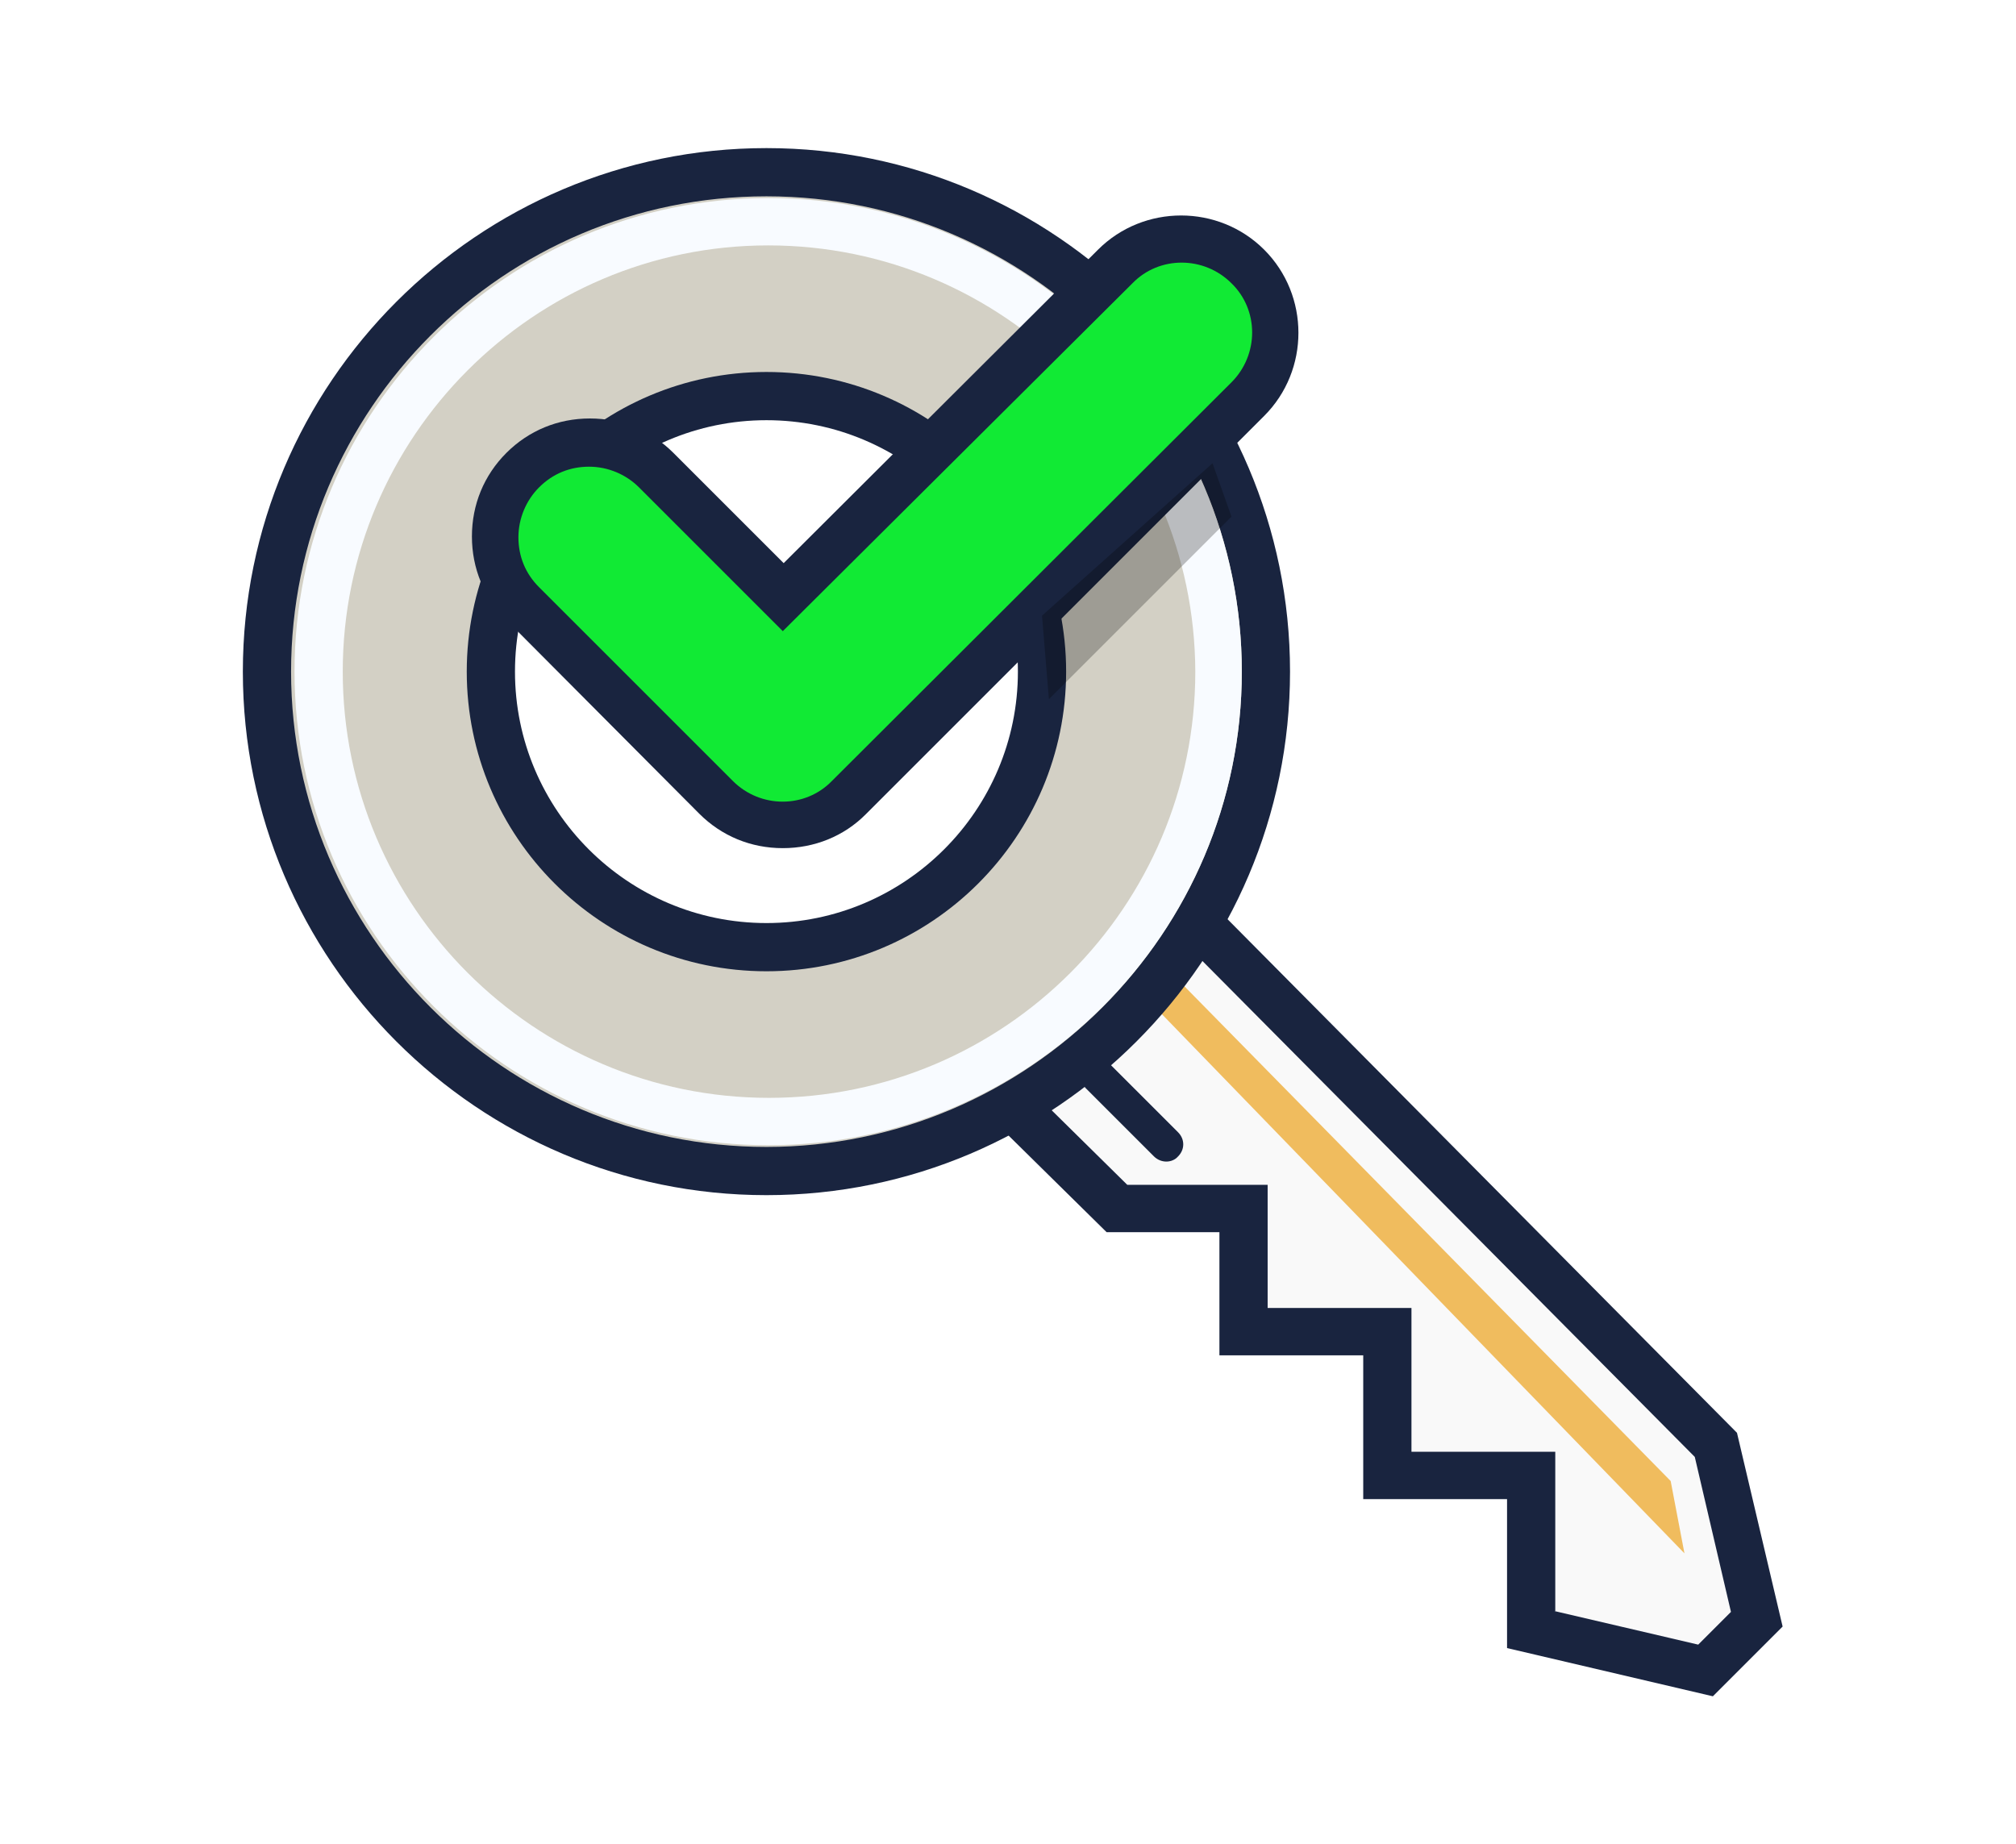
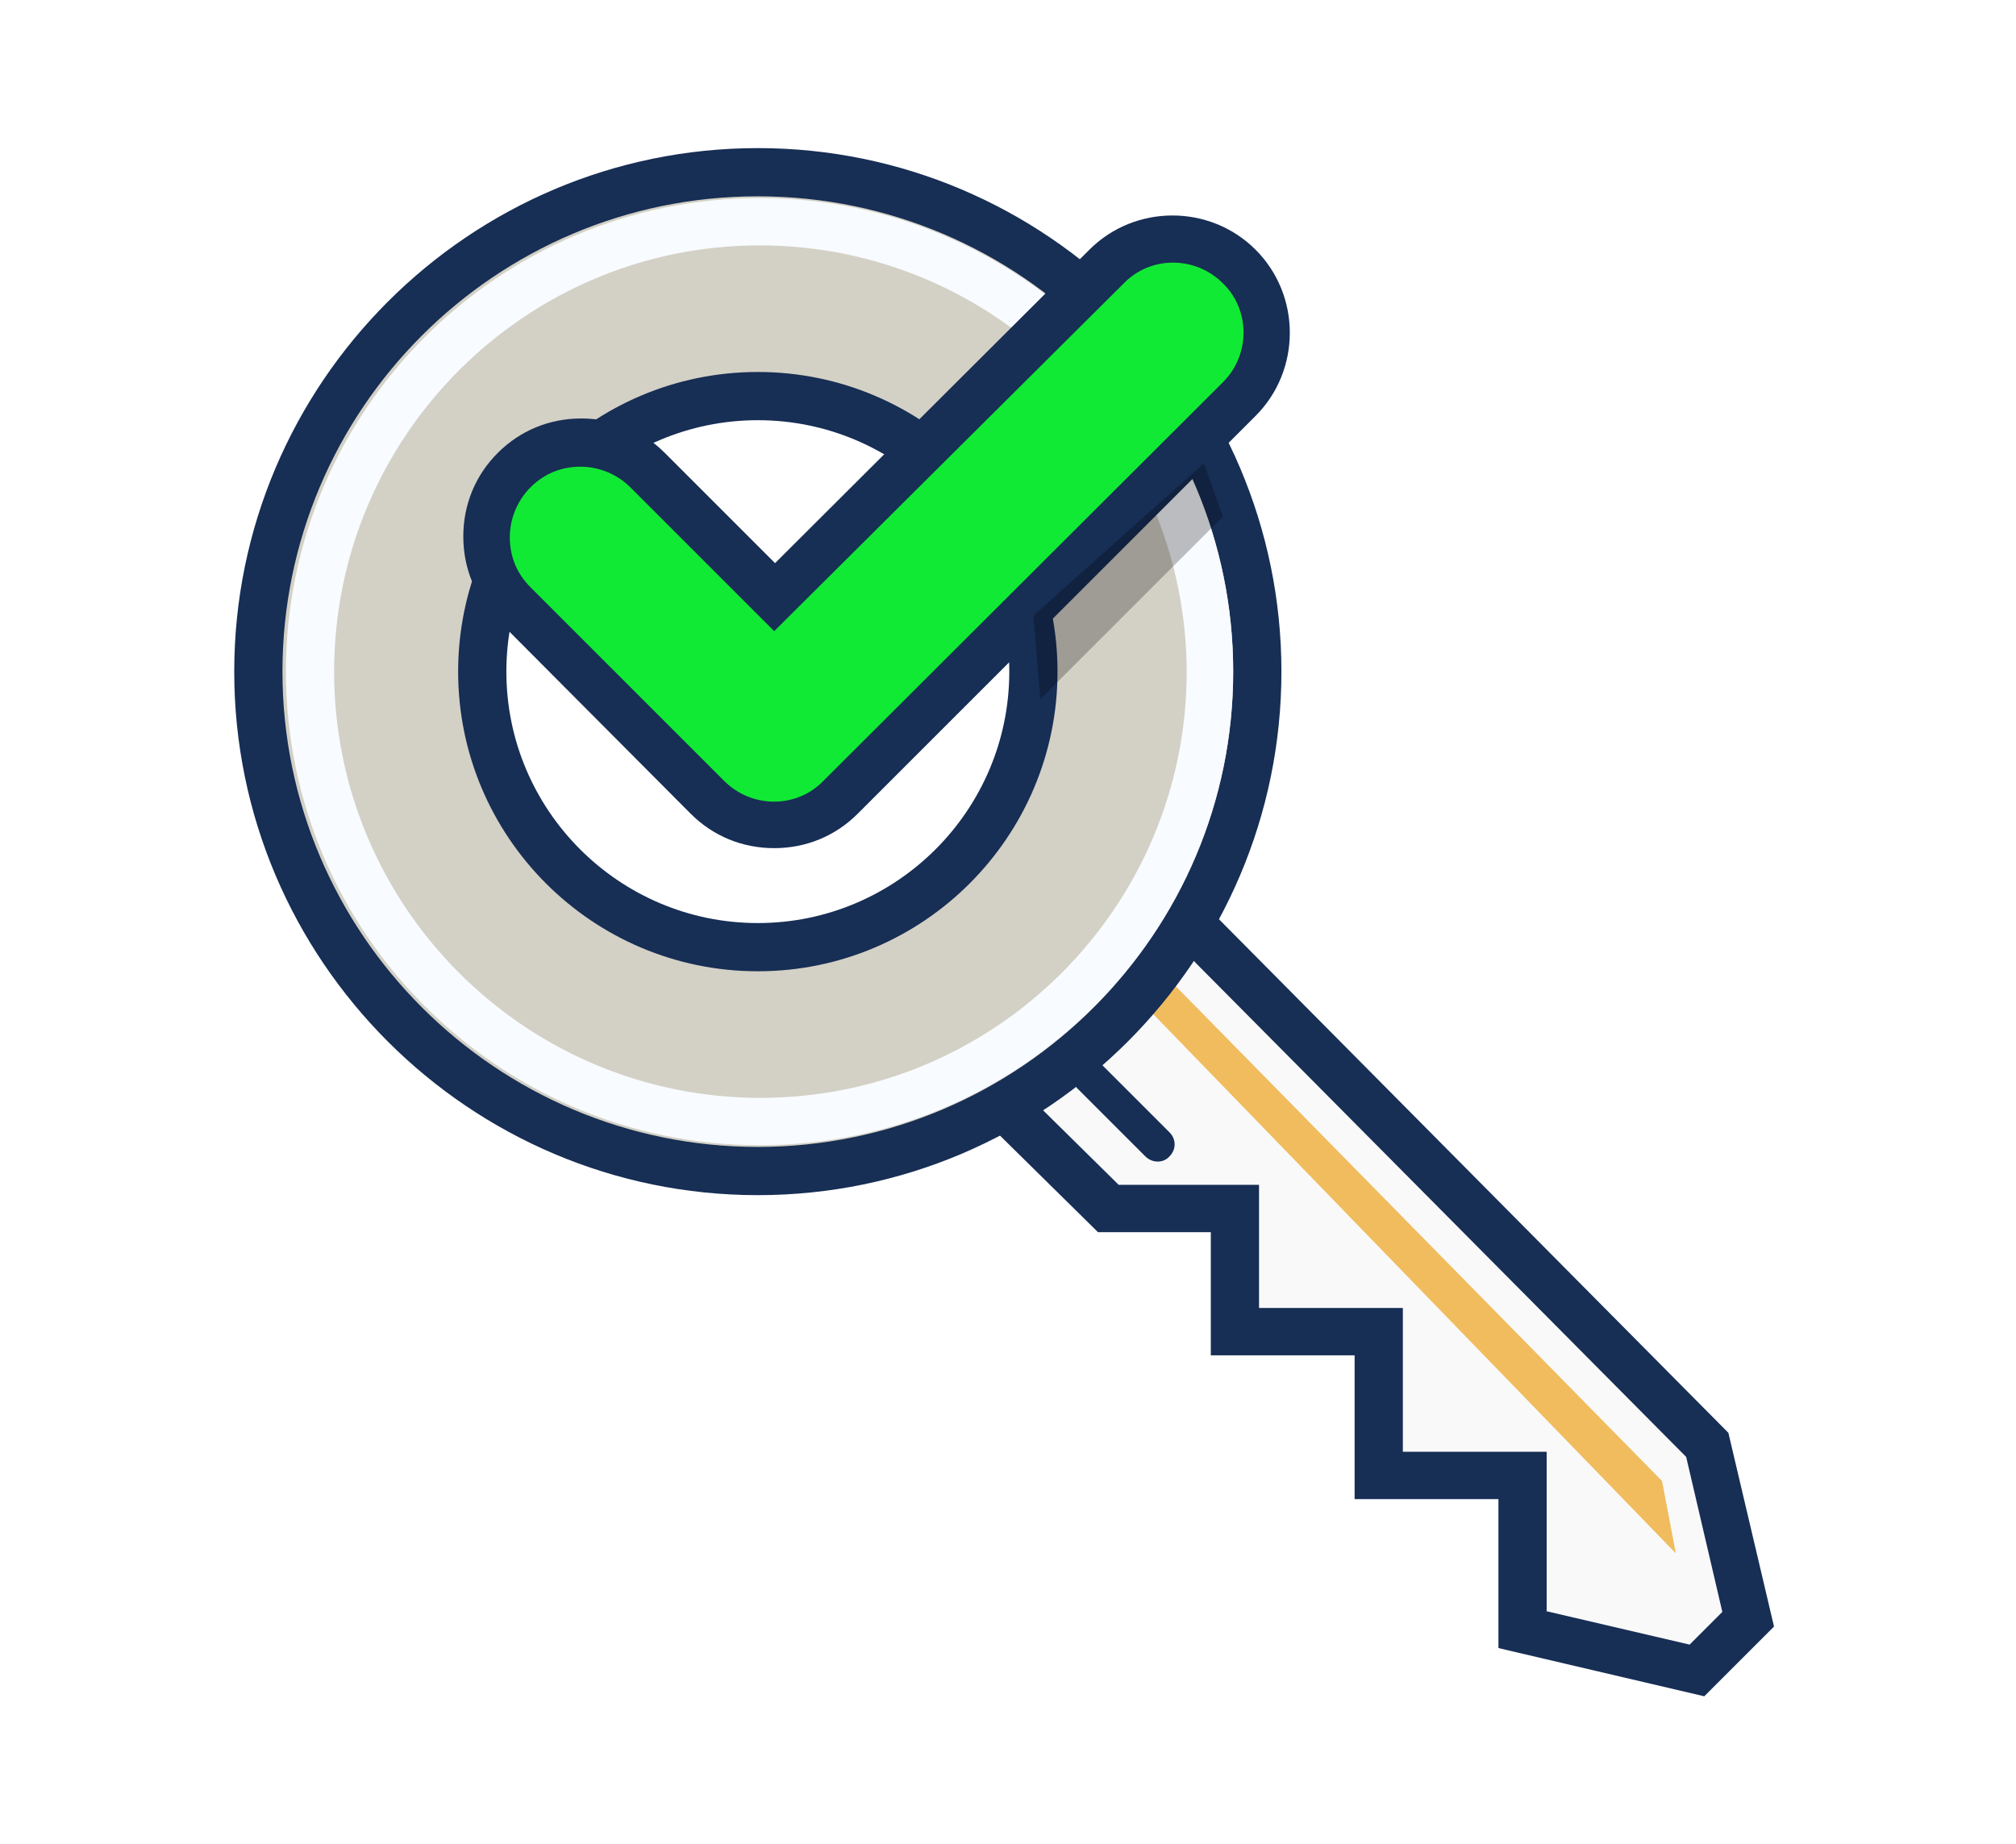
<svg xmlns="http://www.w3.org/2000/svg" version="1.1" id="Layer_1" x="0px" y="0px" viewBox="0 0 234.1 214.1" style="enable-background:new 0 0 234.1 214.1;" xml:space="preserve">
  <style type="text/css">
	.st0{fill:#F9F9F9;}
- 	.st1{fill:#19243F;}
+ 	.st1{fill:#172E55;}
	.st2{fill:#F0BC5E;}
	.st3{fill:#D3D0C5;}
	.st4{fill:#F8FBFF;}
	.st5{fill:#11EA34;}
	.st6{opacity:0.25;}
</style>
-   <polygon class="st0" points="129,97 199.2,167.8 204,188 198,194 177.8,189.2 177.8,171.4 161.1,171.4 161.1,154.7 144.4,154.7   144.4,140.4 129.7,140.4 105,116 " />
-   <path class="st1" d="M198.9,197l-23.9-5.6v-17.3h-16.7v-16.7h-16.7v-14.3h-13.1l-27.7-27.3l28.4-22.5l72.5,73.1l5.3,22.5L198.9,197z   M180.5,187.1l16.7,3.9l3.8-3.8l-4.2-18l-68-68.5l-19.6,15.5l21.7,21.4h16.3v14.3h16.7v16.7h16.7V187.1z" />
-   <polygon class="st2" points="133,115.8 195.6,180.4 194,172 137,114 " />
-   <path class="st3" d="M89,20c-32,0-58,26-58,58c0,32,26,58,58,58s58-26,58-58C147,46,121,20,89,20z M89,110c-17.7,0-32-14.3-32-32  c0-17.7,14.3-32,32-32s32,14.3,32,32C121,95.7,106.7,110,89,110z" />
-   <path class="st1" d="M89,138.8c-33.5,0-60.8-27.3-60.8-60.8c0-33.5,27.3-60.8,60.8-60.8s60.8,27.3,60.8,60.8  C149.8,111.5,122.5,138.8,89,138.8z M89,22.8c-30.5,0-55.2,24.8-55.2,55.2s24.8,55.2,55.2,55.2s55.2-24.8,55.2-55.2  S119.5,22.8,89,22.8z M89,112.8c-19.2,0-34.8-15.6-34.8-34.8S69.8,43.2,89,43.2s34.8,15.6,34.8,34.8S108.2,112.8,89,112.8z M89,48.8  c-16.1,0-29.2,13.1-29.2,29.2s13.1,29.2,29.2,29.2s29.2-13.1,29.2-29.2S105.1,48.8,89,48.8z" />
+   <polygon class="st0" points="128,97 198.2,167.8 203,188 197,194 176.8,189.2 176.8,171.4 160.1,171.4 160.1,154.7 143.4,154.7   143.4,140.4 128.7,140.4 104,116 " />
+   <path class="st1" d="M197.9,197l-23.9-5.6v-17.3h-16.7v-16.7h-16.7v-14.3h-13.1l-27.7-27.3l28.4-22.5l72.5,73.1l5.3,22.5L197.9,197z   M179.5,187.1l16.7,3.9l3.8-3.8l-4.2-18l-68-68.5l-19.6,15.5l21.7,21.4h16.3v14.3h16.7v16.7h16.7V187.1z" />
+   <polygon class="st2" points="132,115.8 194.6,180.4 193,172 136,114 " />
+   <path class="st3" d="M88,20c-32,0-58,26-58,58c0,32,26,58,58,58s58-26,58-58C146,46,120,20,88,20z M88,110c-17.7,0-32-14.3-32-32  c0-17.7,14.3-32,32-32s32,14.3,32,32C120,95.7,105.7,110,88,110z" />
+   <path class="st1" d="M88,138.8c-33.5,0-60.8-27.3-60.8-60.8c0-33.5,27.3-60.8,60.8-60.8s60.8,27.3,60.8,60.8  C148.8,111.5,121.5,138.8,88,138.8z M88,22.8c-30.5,0-55.2,24.8-55.2,55.2s24.8,55.2,55.2,55.2s55.2-24.8,55.2-55.2  S118.5,22.8,88,22.8z M88,112.8c-19.2,0-34.8-15.6-34.8-34.8S68.8,43.2,88,43.2s34.8,15.6,34.8,34.8S107.2,112.8,88,112.8z M88,48.8  c-16.1,0-29.2,13.1-29.2,29.2s13.1,29.2,29.2,29.2s29.2-13.1,29.2-29.2S104.1,48.8,88,48.8z" />
  <g>
-     <path class="st4" d="M89.2,133c-30.3,0-55-24.7-55-55s24.7-55,55-55s55,24.7,55,55S119.6,133,89.2,133z M89.2,28.5   C62,28.5,39.8,50.7,39.8,78c0,27.3,22.2,49.5,49.5,49.5s49.5-22.2,49.5-49.5C138.7,50.7,116.5,28.5,89.2,28.5z" />
+     <path class="st4" d="M88.2,133c-30.3,0-55-24.7-55-55s24.7-55,55-55s55,24.7,55,55S118.6,133,88.2,133z M88.2,28.5   C61,28.5,38.8,50.7,38.8,78c0,27.3,22.2,49.5,49.5,49.5s49.5-22.2,49.5-49.5C137.7,50.7,115.5,28.5,88.2,28.5z" />
  </g>
-   <path class="st5" d="M129.5,30.9L90.9,69.5L76.1,54.7c-4.2-4.2-11.2-4.2-15.4,0s-4.2,11.2,0,15.4l22.5,22.5c4.2,4.2,11.2,4.2,15.4,0  l46.3-46.3c4.2-4.2,4.2-11.2,0-15.4C140.7,26.7,133.7,26.7,129.5,30.9z" />
-   <path class="st1" d="M90.9,98.5c-3.7,0-7.1-1.4-9.7-4L58.8,72c-2.6-2.6-4-6-4-9.7s1.4-7.1,4-9.7c2.6-2.6,6-4,9.7-4  c3.7,0,7.1,1.4,9.7,4l12.8,12.8L127.5,29c5.3-5.3,14-5.3,19.3,0c5.3,5.3,5.3,14,0,19.3l-46.3,46.3C98,97.1,94.6,98.5,90.9,98.5z   M68.4,54.2c-2.2,0-4.2,0.8-5.8,2.4c-1.5,1.5-2.4,3.6-2.4,5.8c0,2.2,0.8,4.2,2.4,5.8l22.5,22.5c3.2,3.2,8.4,3.2,11.5,0L143,44.4  c3.2-3.2,3.2-8.4,0-11.5c-3.2-3.2-8.4-3.2-11.5,0L90.9,73.3L74.2,56.6C72.7,55.1,70.6,54.2,68.4,54.2z" />
-   <polygon class="st6" points="140.8,53.8 143,60 121.8,81.2 121,71.5 " />
-   <path class="st1" d="M136.8,131.5l-7.8-7.8c-0.8-0.8-2.1-0.8-2.8,0l0,0c-0.8,0.8-0.8,2.1,0,2.8l7.8,7.8c0.8,0.8,2.1,0.8,2.8,0l0,0  C137.6,133.5,137.6,132.3,136.8,131.5z" />
+   <path class="st5" d="M128.5,30.9L89.9,69.5L75.1,54.7c-4.2-4.2-11.2-4.2-15.4,0s-4.2,11.2,0,15.4l22.5,22.5c4.2,4.2,11.2,4.2,15.4,0  l46.3-46.3c4.2-4.2,4.2-11.2,0-15.4C139.7,26.7,132.7,26.7,128.5,30.9z" />
+   <path class="st1" d="M89.9,98.5c-3.7,0-7.1-1.4-9.7-4L57.8,72c-2.6-2.6-4-6-4-9.7s1.4-7.1,4-9.7c2.6-2.6,6-4,9.7-4  c3.7,0,7.1,1.4,9.7,4l12.8,12.8L126.5,29c5.3-5.3,14-5.3,19.3,0c5.3,5.3,5.3,14,0,19.3L99.6,94.5C97,97.1,93.6,98.5,89.9,98.5z   M67.4,54.2c-2.2,0-4.2,0.8-5.8,2.4c-1.5,1.5-2.4,3.6-2.4,5.8c0,2.2,0.8,4.2,2.4,5.8l22.5,22.5c3.2,3.2,8.4,3.2,11.5,0L142,44.4  c3.2-3.2,3.2-8.4,0-11.5c-3.2-3.2-8.4-3.2-11.5,0L89.9,73.3L73.2,56.6C71.7,55.1,69.6,54.2,67.4,54.2z" />
+   <polygon class="st6" points="139.8,53.8 142,60 120.8,81.2 120,71.5 " />
+   <path class="st1" d="M135.8,131.5l-7.8-7.8c-0.8-0.8-2.1-0.8-2.8,0l0,0c-0.8,0.8-0.8,2.1,0,2.8l7.8,7.8c0.8,0.8,2.1,0.8,2.8,0l0,0  C136.6,133.5,136.6,132.3,135.8,131.5z" />
</svg>
